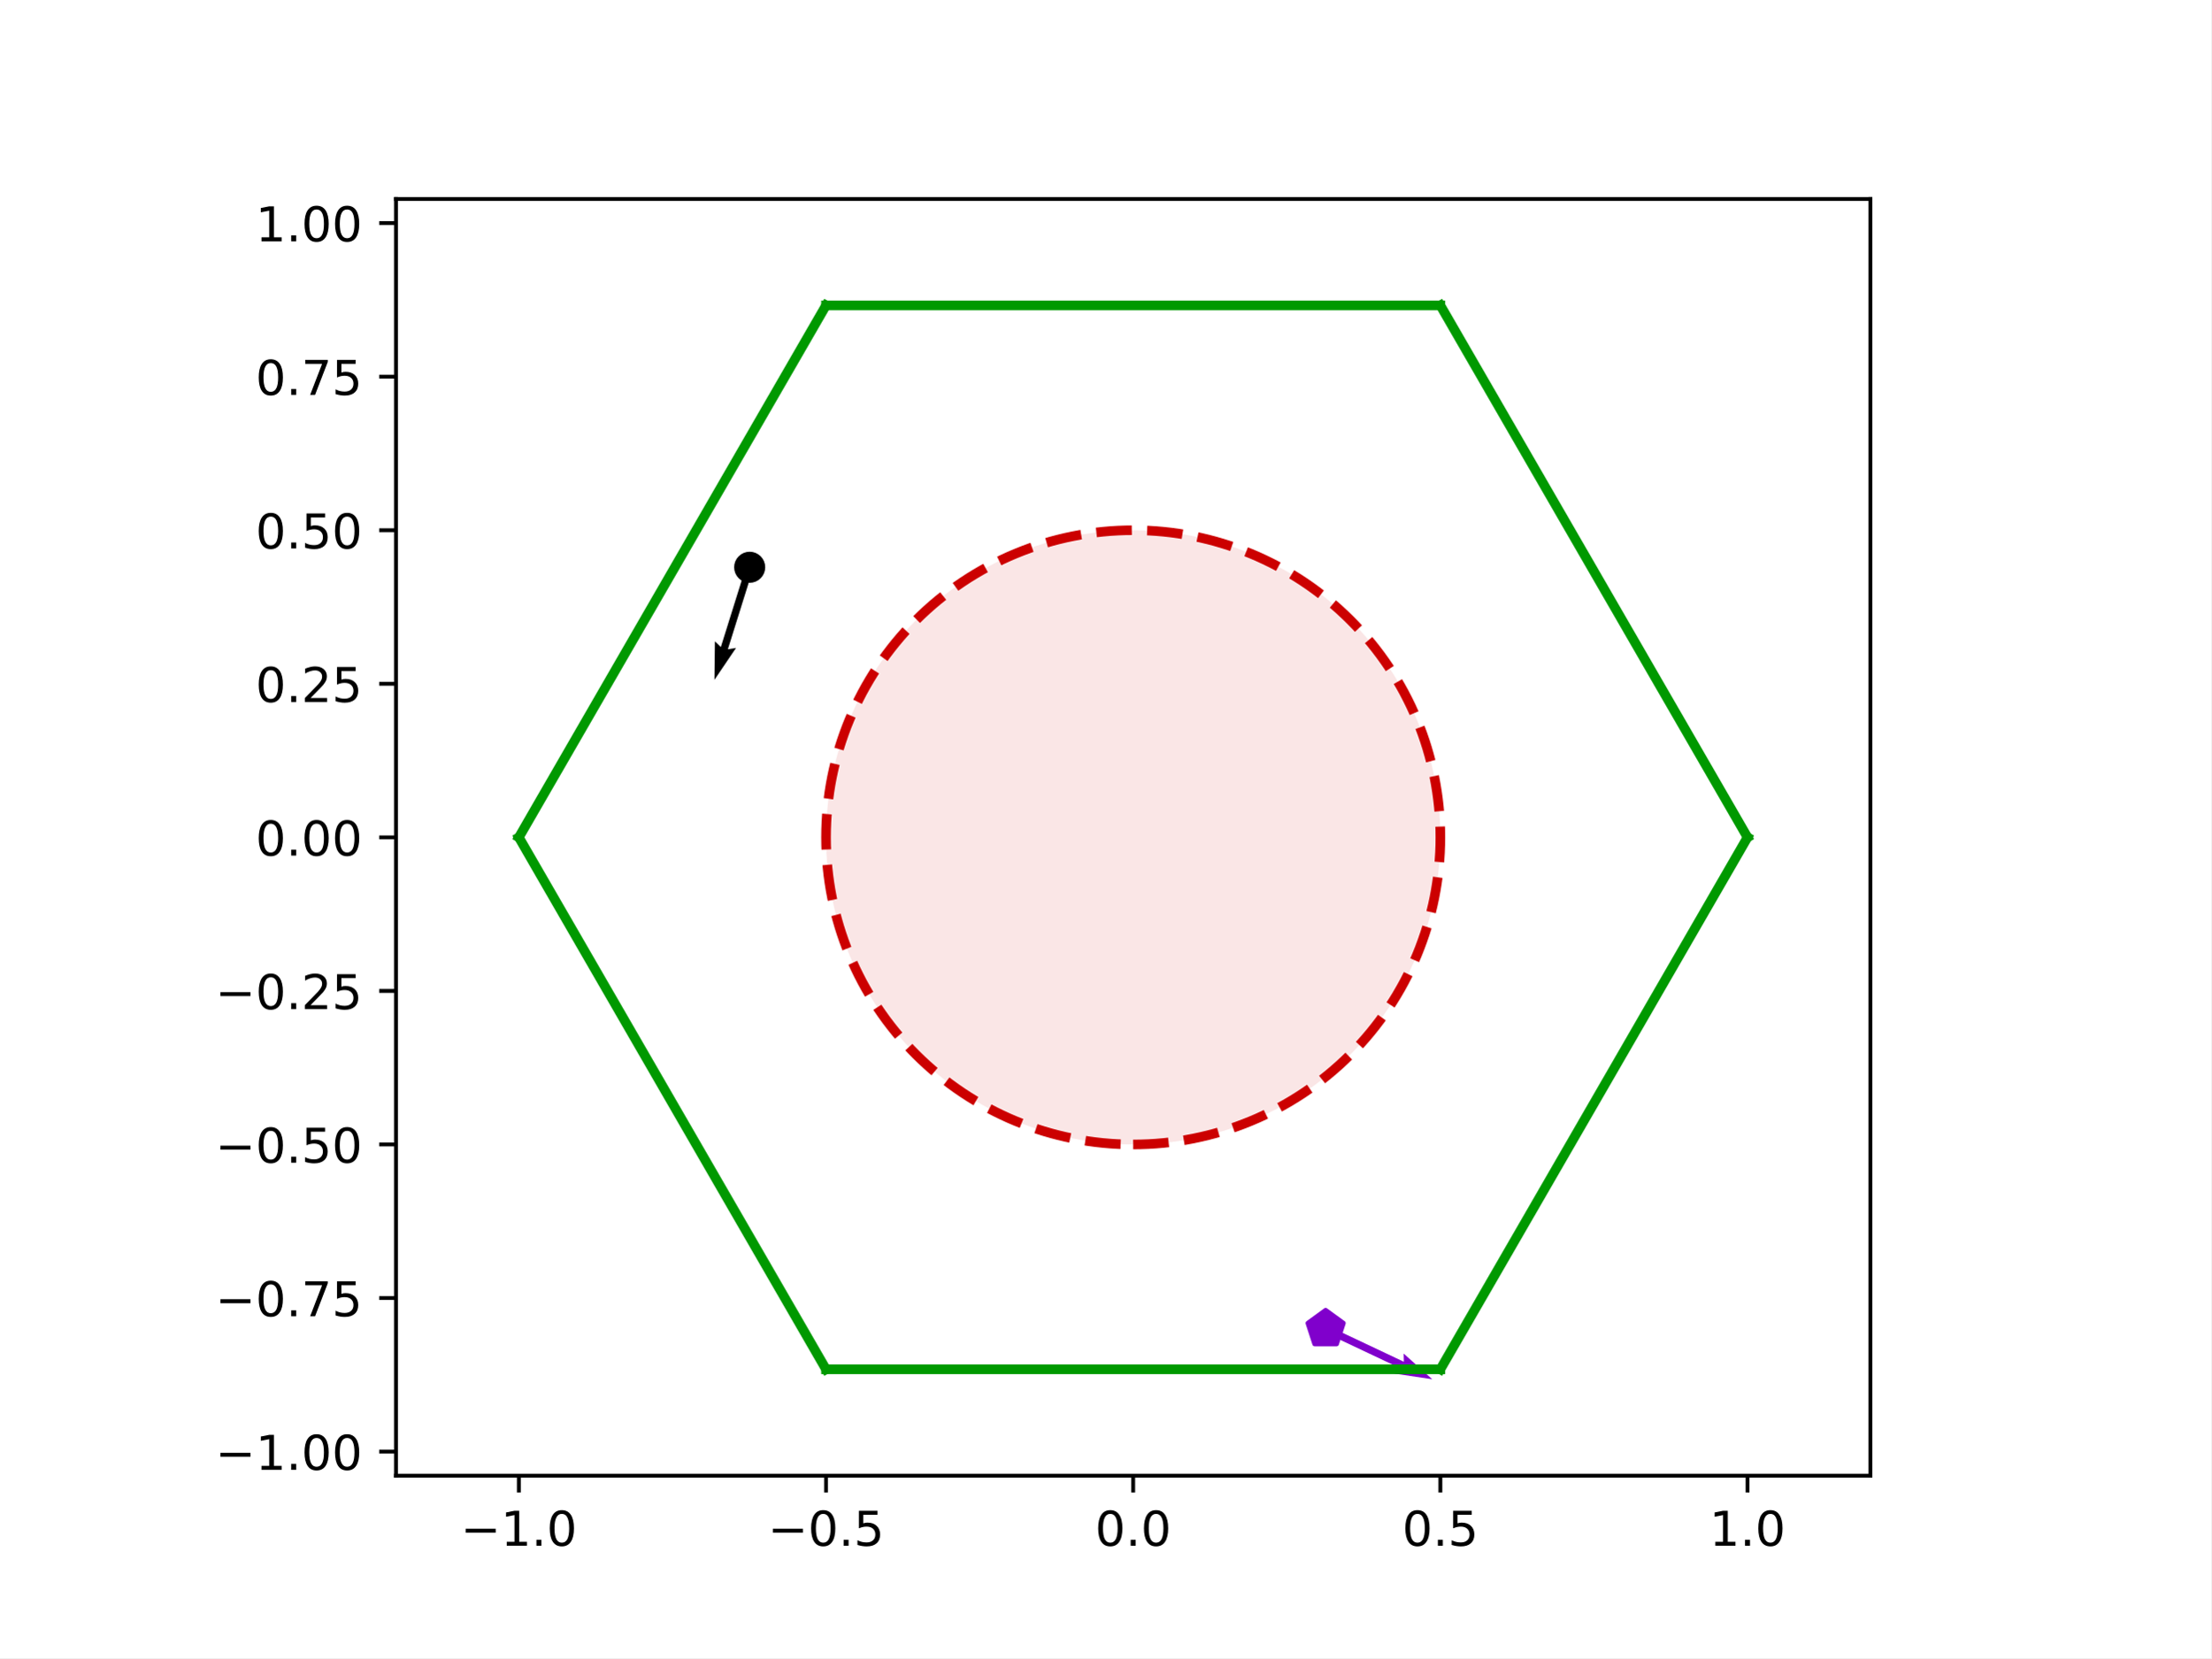
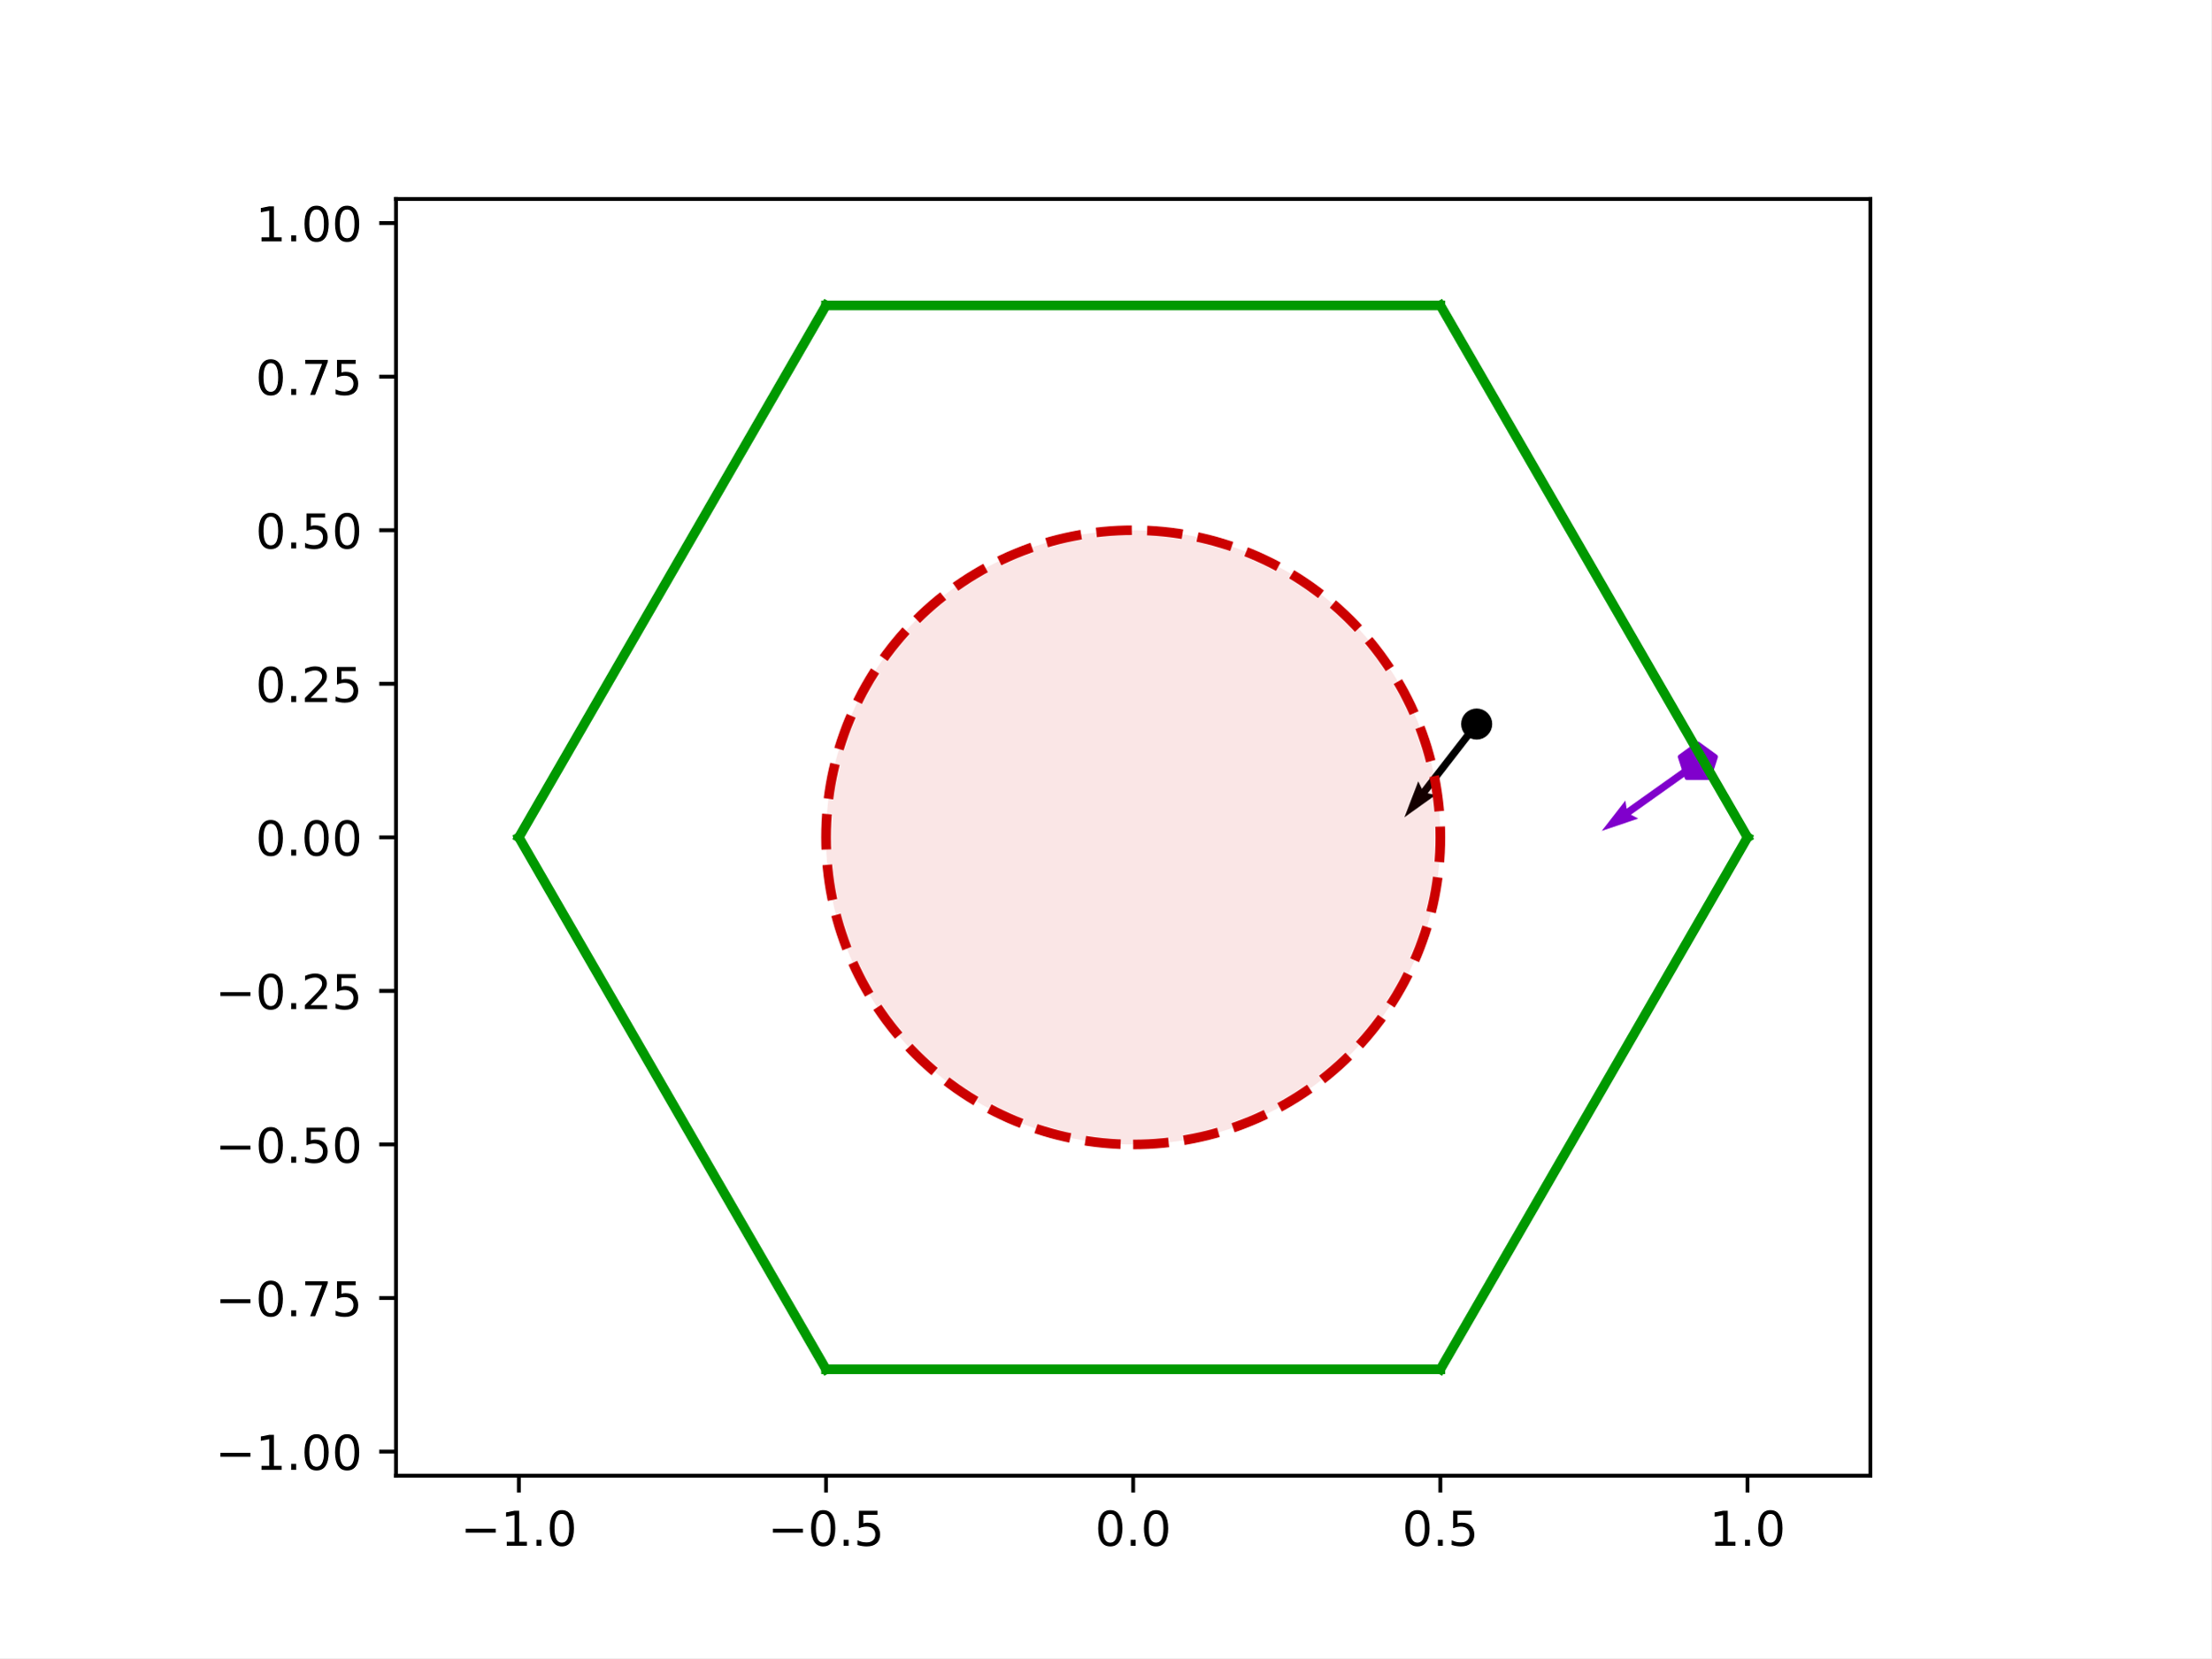
<svg xmlns="http://www.w3.org/2000/svg" xmlns:xlink="http://www.w3.org/1999/xlink" height="345.6pt" version="1.1" viewBox="0 0 460.8 345.6" width="460.8pt">
  <defs>
    <style type="text/css">
*{stroke-linecap:butt;stroke-linejoin:round;}
  </style>
  </defs>
  <g id="figure_1">
    <g id="patch_1">
      <path d="M 0 345.6  L 460.8 345.6  L 460.8 0  L 0 0  z " style="fill:#ffffff;" />
    </g>
    <g id="axes_1">
      <g id="patch_2">
        <path d="M 82.52 307.584  L 389.8 307.584  L 389.8 41.472  L 82.52 41.472  z " style="fill:#ffffff;" />
      </g>
      <g id="PathCollection_1">
        <defs>
-           <path d="M 0 2.739  C 0.726 2.739 1.423 2.45 1.936 1.936  C 2.45 1.423 2.739 0.726 2.739 0  C 2.739 -0.726 2.45 -1.423 1.936 -1.936  C 1.423 -2.45 0.726 -2.739 0 -2.739  C -0.726 -2.739 -1.423 -2.45 -1.936 -1.936  C -2.45 -1.423 -2.739 -0.726 -2.739 0  C -2.739 0.726 -2.45 1.423 -1.936 1.936  C -1.423 2.45 -0.726 2.739 0 2.739  z " id="m9b34ec5378" style="stroke:#000000;" />
+           <path d="M 0 2.739  C 0.726 2.739 1.423 2.45 1.936 1.936  C 2.45 1.423 2.739 0.726 2.739 0  C 2.739 -0.726 2.45 -1.423 1.936 -1.936  C 1.423 -2.45 0.726 -2.739 0 -2.739  C -0.726 -2.739 -1.423 -2.45 -1.936 -1.936  C -2.45 -1.423 -2.739 -0.726 -2.739 0  C -2.739 0.726 -2.45 1.423 -1.936 1.936  C -1.423 2.45 -0.726 2.739 0 2.739  z " id="m1dd97c3e53" style="stroke:#000000;" />
        </defs>
-         <g clip-path="url(#p32320a6d7d)">
-           <use style="stroke:#000000;" x="156.231" xlink:href="#m9b34ec5378" y="118.233" />
+         <g clip-path="url(#p5c80948dae)">
+           <use style="stroke:#000000;" x="307.742" xlink:href="#m1dd97c3e53" y="150.91" />
        </g>
      </g>
      <g id="Quiver_1">
-         <path clip-path="url(#p32320a6d7d)" d="M 156.965 118.462  L 151.688 135.325  L 153.384 135.05  L 148.89 141.694  L 148.985 133.674  L 150.222 134.866  L 155.498 118.004  L 156.965 118.462  " />
+         <path clip-path="url(#p5c80948dae)" d="M 308.35 151.381  L 297.53 165.349  L 299.215 165.683  L 292.689 170.345  L 295.571 162.86  L 296.316 164.409  L 307.135 150.44  L 308.35 151.381  " />
      </g>
      <g id="PathCollection_2">
        <defs>
-           <path d="M 0 -3.873  L -3.683 -1.197  L -2.276 3.133  L 2.276 3.133  L 3.683 -1.197  z " id="m6f913cdc51" style="stroke:#8000cc;" />
+           <path d="M 0 -3.873  L -3.683 -1.197  L -2.276 3.133  L 2.276 3.133  L 3.683 -1.197  z " id="m8ec7533a90" style="stroke:#8000cc;" />
        </defs>
-         <g clip-path="url(#p32320a6d7d)">
-           <use style="fill:#8000cc;stroke:#8000cc;" x="276.266" xlink:href="#m6f913cdc51" y="276.985" />
+         <g clip-path="url(#p5c80948dae)">
+           <use style="fill:#8000cc;stroke:#8000cc;" x="353.848" xlink:href="#m8ec7533a90" y="158.941" />
        </g>
      </g>
      <g id="Quiver_2">
-         <path clip-path="url(#p32320a6d7d)" d="M 276.595 276.291  L 292.569 283.84  L 292.531 282.123  L 298.492 287.489  L 290.561 286.29  L 291.913 285.229  L 275.938 277.68  L 276.595 276.291  " style="fill:#8000cc;" />
+         <path clip-path="url(#p5c80948dae)" d="M 354.293 159.567  L 339.894 169.806  L 341.41 170.613  L 333.814 173.186  L 338.739 166.856  L 339.003 168.554  L 353.403 158.314  L 354.293 159.567  " style="fill:#8000cc;" />
      </g>
      <g id="patch_3">
-         <path clip-path="url(#p32320a6d7d)" d="M 236.16 238.545  C 253.137 238.545 269.422 231.799 281.427 219.795  C 293.431 207.79 300.177 191.505 300.177 174.528  C 300.177 157.551 293.431 141.266 281.427 129.261  C 269.422 117.257 253.137 110.511 236.16 110.511  C 219.183 110.511 202.898 117.257 190.893 129.261  C 178.889 141.266 172.143 157.551 172.143 174.528  C 172.143 191.505 178.889 207.79 190.893 219.795  C 202.898 231.799 219.183 238.545 236.16 238.545  z " style="fill:#cc0000;fill-opacity:0.1;stroke:#cc0000;stroke-dasharray:7.4,3.2;stroke-dashoffset:0;stroke-linejoin:miter;stroke-width:2;" />
+         <path clip-path="url(#p5c80948dae)" d="M 236.16 238.545  C 253.137 238.545 269.422 231.799 281.427 219.795  C 293.431 207.79 300.177 191.505 300.177 174.528  C 300.177 157.551 293.431 141.266 281.427 129.261  C 269.422 117.257 253.137 110.511 236.16 110.511  C 219.183 110.511 202.898 117.257 190.893 129.261  C 178.889 141.266 172.143 157.551 172.143 174.528  C 172.143 191.505 178.889 207.79 190.893 219.795  C 202.898 231.799 219.183 238.545 236.16 238.545  z " style="fill:#cc0000;fill-opacity:0.1;stroke:#cc0000;stroke-dasharray:7.4,3.2;stroke-dashoffset:0;stroke-linejoin:miter;stroke-width:2;" />
      </g>
      <g id="matplotlib.axis_1">
        <g id="xtick_1">
          <g id="line2d_1">
            <defs>
-               <path d="M 0 0  L 0 3.5  " id="mf6a8ff5c8f" style="stroke:#000000;stroke-width:0.8;" />
-             </defs>
-             <g>
-               <use style="stroke:#000000;stroke-width:0.8;" x="108.127" xlink:href="#mf6a8ff5c8f" y="307.584" />
+               <path d="M 0 0  L 0 3.5  " id="m0c7ed55211" style="stroke:#000000;stroke-width:0.8;" />
+             </defs>
+             <g>
+               <use style="stroke:#000000;stroke-width:0.8;" x="108.127" xlink:href="#m0c7ed55211" y="307.584" />
            </g>
          </g>
          <g id="text_1">
            <defs>
              <path d="M 10.594 35.5  L 73.188 35.5  L 73.188 27.203  L 10.594 27.203  z " id="DejaVuSans-2212" />
              <path d="M 12.406 8.297  L 28.516 8.297  L 28.516 63.922  L 10.984 60.406  L 10.984 69.391  L 28.422 72.906  L 38.281 72.906  L 38.281 8.297  L 54.391 8.297  L 54.391 0  L 12.406 0  z " id="DejaVuSans-31" />
              <path d="M 10.688 12.406  L 21 12.406  L 21 0  L 10.688 0  z " id="DejaVuSans-2e" />
              <path d="M 31.781 66.406  Q 24.172 66.406 20.328 58.906  Q 16.5 51.422 16.5 36.375  Q 16.5 21.391 20.328 13.891  Q 24.172 6.391 31.781 6.391  Q 39.453 6.391 43.281 13.891  Q 47.125 21.391 47.125 36.375  Q 47.125 51.422 43.281 58.906  Q 39.453 66.406 31.781 66.406  z M 31.781 74.219  Q 44.047 74.219 50.516 64.516  Q 56.984 54.828 56.984 36.375  Q 56.984 17.969 50.516 8.266  Q 44.047 -1.422 31.781 -1.422  Q 19.531 -1.422 13.062 8.266  Q 6.594 17.969 6.594 36.375  Q 6.594 54.828 13.062 64.516  Q 19.531 74.219 31.781 74.219  z " id="DejaVuSans-30" />
            </defs>
            <g transform="translate(95.9854 322.1824)scale(0.1 -0.1)">
              <use xlink:href="#DejaVuSans-2212" />
              <use x="83.789" xlink:href="#DejaVuSans-31" />
              <use x="147.412" xlink:href="#DejaVuSans-2e" />
              <use x="179.199" xlink:href="#DejaVuSans-30" />
            </g>
          </g>
        </g>
        <g id="xtick_2">
          <g id="line2d_2">
            <g>
-               <use style="stroke:#000000;stroke-width:0.8;" x="172.143" xlink:href="#mf6a8ff5c8f" y="307.584" />
+               <use style="stroke:#000000;stroke-width:0.8;" x="172.143" xlink:href="#m0c7ed55211" y="307.584" />
            </g>
          </g>
          <g id="text_2">
            <defs>
              <path d="M 10.797 72.906  L 49.516 72.906  L 49.516 64.594  L 19.828 64.594  L 19.828 46.734  Q 21.969 47.469 24.109 47.828  Q 26.266 48.188 28.422 48.188  Q 40.625 48.188 47.75 41.5  Q 54.891 34.812 54.891 23.391  Q 54.891 11.625 47.562 5.094  Q 40.234 -1.422 26.906 -1.422  Q 22.312 -1.422 17.547 -0.641  Q 12.797 0.141 7.719 1.703  L 7.719 11.625  Q 12.109 9.234 16.797 8.062  Q 21.484 6.891 26.703 6.891  Q 35.156 6.891 40.078 11.328  Q 45.016 15.766 45.016 23.391  Q 45.016 31 40.078 35.438  Q 35.156 39.891 26.703 39.891  Q 22.75 39.891 18.812 39.016  Q 14.891 38.141 10.797 36.281  z " id="DejaVuSans-35" />
            </defs>
            <g transform="translate(160.002 322.1824)scale(0.1 -0.1)">
              <use xlink:href="#DejaVuSans-2212" />
              <use x="83.789" xlink:href="#DejaVuSans-30" />
              <use x="147.412" xlink:href="#DejaVuSans-2e" />
              <use x="179.199" xlink:href="#DejaVuSans-35" />
            </g>
          </g>
        </g>
        <g id="xtick_3">
          <g id="line2d_3">
            <g>
-               <use style="stroke:#000000;stroke-width:0.8;" x="236.16" xlink:href="#mf6a8ff5c8f" y="307.584" />
+               <use style="stroke:#000000;stroke-width:0.8;" x="236.16" xlink:href="#m0c7ed55211" y="307.584" />
            </g>
          </g>
          <g id="text_3">
            <g transform="translate(228.2084 322.1824)scale(0.1 -0.1)">
              <use xlink:href="#DejaVuSans-30" />
              <use x="63.623" xlink:href="#DejaVuSans-2e" />
              <use x="95.41" xlink:href="#DejaVuSans-30" />
            </g>
          </g>
        </g>
        <g id="xtick_4">
          <g id="line2d_4">
            <g>
-               <use style="stroke:#000000;stroke-width:0.8;" x="300.177" xlink:href="#mf6a8ff5c8f" y="307.584" />
+               <use style="stroke:#000000;stroke-width:0.8;" x="300.177" xlink:href="#m0c7ed55211" y="307.584" />
            </g>
          </g>
          <g id="text_4">
            <g transform="translate(292.225 322.1824)scale(0.1 -0.1)">
              <use xlink:href="#DejaVuSans-30" />
              <use x="63.623" xlink:href="#DejaVuSans-2e" />
              <use x="95.41" xlink:href="#DejaVuSans-35" />
            </g>
          </g>
        </g>
        <g id="xtick_5">
          <g id="line2d_5">
            <g>
-               <use style="stroke:#000000;stroke-width:0.8;" x="364.193" xlink:href="#mf6a8ff5c8f" y="307.584" />
+               <use style="stroke:#000000;stroke-width:0.8;" x="364.193" xlink:href="#m0c7ed55211" y="307.584" />
            </g>
          </g>
          <g id="text_5">
            <g transform="translate(356.2416 322.1824)scale(0.1 -0.1)">
              <use xlink:href="#DejaVuSans-31" />
              <use x="63.623" xlink:href="#DejaVuSans-2e" />
              <use x="95.41" xlink:href="#DejaVuSans-30" />
            </g>
          </g>
        </g>
      </g>
      <g id="matplotlib.axis_2">
        <g id="ytick_1">
          <g id="line2d_6">
            <defs>
-               <path d="M 0 0  L -3.5 0  " id="m7c68fb7547" style="stroke:#000000;stroke-width:0.8;" />
-             </defs>
-             <g>
-               <use style="stroke:#000000;stroke-width:0.8;" x="82.52" xlink:href="#m7c68fb7547" y="302.561" />
+               <path d="M 0 0  L -3.5 0  " id="me3d9f01977" style="stroke:#000000;stroke-width:0.8;" />
+             </defs>
+             <g>
+               <use style="stroke:#000000;stroke-width:0.8;" x="82.52" xlink:href="#me3d9f01977" y="302.561" />
            </g>
          </g>
          <g id="text_6">
            <g transform="translate(44.87485 306.3604)scale(0.1 -0.1)">
              <use xlink:href="#DejaVuSans-2212" />
              <use x="83.789" xlink:href="#DejaVuSans-31" />
              <use x="147.412" xlink:href="#DejaVuSans-2e" />
              <use x="179.199" xlink:href="#DejaVuSans-30" />
              <use x="242.822" xlink:href="#DejaVuSans-30" />
            </g>
          </g>
        </g>
        <g id="ytick_2">
          <g id="line2d_7">
            <g>
-               <use style="stroke:#000000;stroke-width:0.8;" x="82.52" xlink:href="#m7c68fb7547" y="270.553" />
+               <use style="stroke:#000000;stroke-width:0.8;" x="82.52" xlink:href="#me3d9f01977" y="270.553" />
            </g>
          </g>
          <g id="text_7">
            <defs>
              <path d="M 8.203 72.906  L 55.078 72.906  L 55.078 68.703  L 28.609 0  L 18.312 0  L 43.219 64.594  L 8.203 64.594  z " id="DejaVuSans-37" />
            </defs>
            <g transform="translate(44.87485 274.3521)scale(0.1 -0.1)">
              <use xlink:href="#DejaVuSans-2212" />
              <use x="83.789" xlink:href="#DejaVuSans-30" />
              <use x="147.412" xlink:href="#DejaVuSans-2e" />
              <use x="179.199" xlink:href="#DejaVuSans-37" />
              <use x="242.822" xlink:href="#DejaVuSans-35" />
            </g>
          </g>
        </g>
        <g id="ytick_3">
          <g id="line2d_8">
            <g>
-               <use style="stroke:#000000;stroke-width:0.8;" x="82.52" xlink:href="#m7c68fb7547" y="238.545" />
+               <use style="stroke:#000000;stroke-width:0.8;" x="82.52" xlink:href="#me3d9f01977" y="238.545" />
            </g>
          </g>
          <g id="text_8">
            <g transform="translate(44.87485 242.3438)scale(0.1 -0.1)">
              <use xlink:href="#DejaVuSans-2212" />
              <use x="83.789" xlink:href="#DejaVuSans-30" />
              <use x="147.412" xlink:href="#DejaVuSans-2e" />
              <use x="179.199" xlink:href="#DejaVuSans-35" />
              <use x="242.822" xlink:href="#DejaVuSans-30" />
            </g>
          </g>
        </g>
        <g id="ytick_4">
          <g id="line2d_9">
            <g>
-               <use style="stroke:#000000;stroke-width:0.8;" x="82.52" xlink:href="#m7c68fb7547" y="206.536" />
+               <use style="stroke:#000000;stroke-width:0.8;" x="82.52" xlink:href="#me3d9f01977" y="206.536" />
            </g>
          </g>
          <g id="text_9">
            <defs>
              <path d="M 19.188 8.297  L 53.609 8.297  L 53.609 0  L 7.328 0  L 7.328 8.297  Q 12.938 14.109 22.625 23.891  Q 32.328 33.688 34.812 36.531  Q 39.547 41.844 41.422 45.531  Q 43.312 49.219 43.312 52.781  Q 43.312 58.594 39.234 62.25  Q 35.156 65.922 28.609 65.922  Q 23.969 65.922 18.812 64.312  Q 13.672 62.703 7.812 59.422  L 7.812 69.391  Q 13.766 71.781 18.938 73  Q 24.125 74.219 28.422 74.219  Q 39.75 74.219 46.484 68.547  Q 53.219 62.891 53.219 53.422  Q 53.219 48.922 51.531 44.891  Q 49.859 40.875 45.406 35.406  Q 44.188 33.984 37.641 27.219  Q 31.109 20.453 19.188 8.297  z " id="DejaVuSans-32" />
            </defs>
            <g transform="translate(44.87485 210.3355)scale(0.1 -0.1)">
              <use xlink:href="#DejaVuSans-2212" />
              <use x="83.789" xlink:href="#DejaVuSans-30" />
              <use x="147.412" xlink:href="#DejaVuSans-2e" />
              <use x="179.199" xlink:href="#DejaVuSans-32" />
              <use x="242.822" xlink:href="#DejaVuSans-35" />
            </g>
          </g>
        </g>
        <g id="ytick_5">
          <g id="line2d_10">
            <g>
-               <use style="stroke:#000000;stroke-width:0.8;" x="82.52" xlink:href="#m7c68fb7547" y="174.528" />
+               <use style="stroke:#000000;stroke-width:0.8;" x="82.52" xlink:href="#me3d9f01977" y="174.528" />
            </g>
          </g>
          <g id="text_10">
            <g transform="translate(53.25454 178.3272)scale(0.1 -0.1)">
              <use xlink:href="#DejaVuSans-30" />
              <use x="63.623" xlink:href="#DejaVuSans-2e" />
              <use x="95.41" xlink:href="#DejaVuSans-30" />
              <use x="159.033" xlink:href="#DejaVuSans-30" />
            </g>
          </g>
        </g>
        <g id="ytick_6">
          <g id="line2d_11">
            <g>
-               <use style="stroke:#000000;stroke-width:0.8;" x="82.52" xlink:href="#m7c68fb7547" y="142.52" />
+               <use style="stroke:#000000;stroke-width:0.8;" x="82.52" xlink:href="#me3d9f01977" y="142.52" />
            </g>
          </g>
          <g id="text_11">
            <g transform="translate(53.25454 146.3189)scale(0.1 -0.1)">
              <use xlink:href="#DejaVuSans-30" />
              <use x="63.623" xlink:href="#DejaVuSans-2e" />
              <use x="95.41" xlink:href="#DejaVuSans-32" />
              <use x="159.033" xlink:href="#DejaVuSans-35" />
            </g>
          </g>
        </g>
        <g id="ytick_7">
          <g id="line2d_12">
            <g>
-               <use style="stroke:#000000;stroke-width:0.8;" x="82.52" xlink:href="#m7c68fb7547" y="110.511" />
+               <use style="stroke:#000000;stroke-width:0.8;" x="82.52" xlink:href="#me3d9f01977" y="110.511" />
            </g>
          </g>
          <g id="text_12">
            <g transform="translate(53.25454 114.3106)scale(0.1 -0.1)">
              <use xlink:href="#DejaVuSans-30" />
              <use x="63.623" xlink:href="#DejaVuSans-2e" />
              <use x="95.41" xlink:href="#DejaVuSans-35" />
              <use x="159.033" xlink:href="#DejaVuSans-30" />
            </g>
          </g>
        </g>
        <g id="ytick_8">
          <g id="line2d_13">
            <g>
-               <use style="stroke:#000000;stroke-width:0.8;" x="82.52" xlink:href="#m7c68fb7547" y="78.503" />
+               <use style="stroke:#000000;stroke-width:0.8;" x="82.52" xlink:href="#me3d9f01977" y="78.503" />
            </g>
          </g>
          <g id="text_13">
            <g transform="translate(53.25454 82.30232)scale(0.1 -0.1)">
              <use xlink:href="#DejaVuSans-30" />
              <use x="63.623" xlink:href="#DejaVuSans-2e" />
              <use x="95.41" xlink:href="#DejaVuSans-37" />
              <use x="159.033" xlink:href="#DejaVuSans-35" />
            </g>
          </g>
        </g>
        <g id="ytick_9">
          <g id="line2d_14">
            <g>
-               <use style="stroke:#000000;stroke-width:0.8;" x="82.52" xlink:href="#m7c68fb7547" y="46.495" />
+               <use style="stroke:#000000;stroke-width:0.8;" x="82.52" xlink:href="#me3d9f01977" y="46.495" />
            </g>
          </g>
          <g id="text_14">
            <g transform="translate(53.25454 50.29402)scale(0.1 -0.1)">
              <use xlink:href="#DejaVuSans-31" />
              <use x="63.623" xlink:href="#DejaVuSans-2e" />
              <use x="95.41" xlink:href="#DejaVuSans-30" />
              <use x="159.033" xlink:href="#DejaVuSans-30" />
            </g>
          </g>
        </g>
      </g>
      <g id="line2d_15">
-         <path clip-path="url(#p32320a6d7d)" d="M 300.177 63.648  L 172.143 63.648  " style="fill:none;stroke:#009900;stroke-linecap:square;stroke-width:2;" />
+         <path clip-path="url(#p5c80948dae)" d="M 300.177 63.648  L 172.143 63.648  " style="fill:none;stroke:#009900;stroke-linecap:square;stroke-width:2;" />
      </g>
      <g id="line2d_16">
-         <path clip-path="url(#p32320a6d7d)" d="M 172.143 63.648  L 108.127 174.528  " style="fill:none;stroke:#009900;stroke-linecap:square;stroke-width:2;" />
+         <path clip-path="url(#p5c80948dae)" d="M 172.143 63.648  L 108.127 174.528  " style="fill:none;stroke:#009900;stroke-linecap:square;stroke-width:2;" />
      </g>
      <g id="line2d_17">
-         <path clip-path="url(#p32320a6d7d)" d="M 108.127 174.528  L 172.143 285.408  " style="fill:none;stroke:#009900;stroke-linecap:square;stroke-width:2;" />
+         <path clip-path="url(#p5c80948dae)" d="M 108.127 174.528  L 172.143 285.408  " style="fill:none;stroke:#009900;stroke-linecap:square;stroke-width:2;" />
      </g>
      <g id="line2d_18">
-         <path clip-path="url(#p32320a6d7d)" d="M 172.143 285.408  L 300.177 285.408  " style="fill:none;stroke:#009900;stroke-linecap:square;stroke-width:2;" />
+         <path clip-path="url(#p5c80948dae)" d="M 172.143 285.408  L 300.177 285.408  " style="fill:none;stroke:#009900;stroke-linecap:square;stroke-width:2;" />
      </g>
      <g id="line2d_19">
-         <path clip-path="url(#p32320a6d7d)" d="M 300.177 285.408  L 364.193 174.528  " style="fill:none;stroke:#009900;stroke-linecap:square;stroke-width:2;" />
+         <path clip-path="url(#p5c80948dae)" d="M 300.177 285.408  L 364.193 174.528  " style="fill:none;stroke:#009900;stroke-linecap:square;stroke-width:2;" />
      </g>
      <g id="line2d_20">
-         <path clip-path="url(#p32320a6d7d)" d="M 364.193 174.528  L 300.177 63.648  " style="fill:none;stroke:#009900;stroke-linecap:square;stroke-width:2;" />
+         <path clip-path="url(#p5c80948dae)" d="M 364.193 174.528  L 300.177 63.648  " style="fill:none;stroke:#009900;stroke-linecap:square;stroke-width:2;" />
      </g>
      <g id="patch_4">
        <path d="M 82.52 307.584  L 82.52 41.472  " style="fill:none;stroke:#000000;stroke-linecap:square;stroke-linejoin:miter;stroke-width:0.8;" />
      </g>
      <g id="patch_5">
        <path d="M 389.8 307.584  L 389.8 41.472  " style="fill:none;stroke:#000000;stroke-linecap:square;stroke-linejoin:miter;stroke-width:0.8;" />
      </g>
      <g id="patch_6">
        <path d="M 82.52 307.584  L 389.8 307.584  " style="fill:none;stroke:#000000;stroke-linecap:square;stroke-linejoin:miter;stroke-width:0.8;" />
      </g>
      <g id="patch_7">
        <path d="M 82.52 41.472  L 389.8 41.472  " style="fill:none;stroke:#000000;stroke-linecap:square;stroke-linejoin:miter;stroke-width:0.8;" />
      </g>
    </g>
  </g>
  <defs>
-     <clipPath id="p32320a6d7d">
+     <clipPath id="p5c80948dae">
      <rect height="266.112" width="307.28" x="82.52" y="41.472" />
    </clipPath>
  </defs>
</svg>
